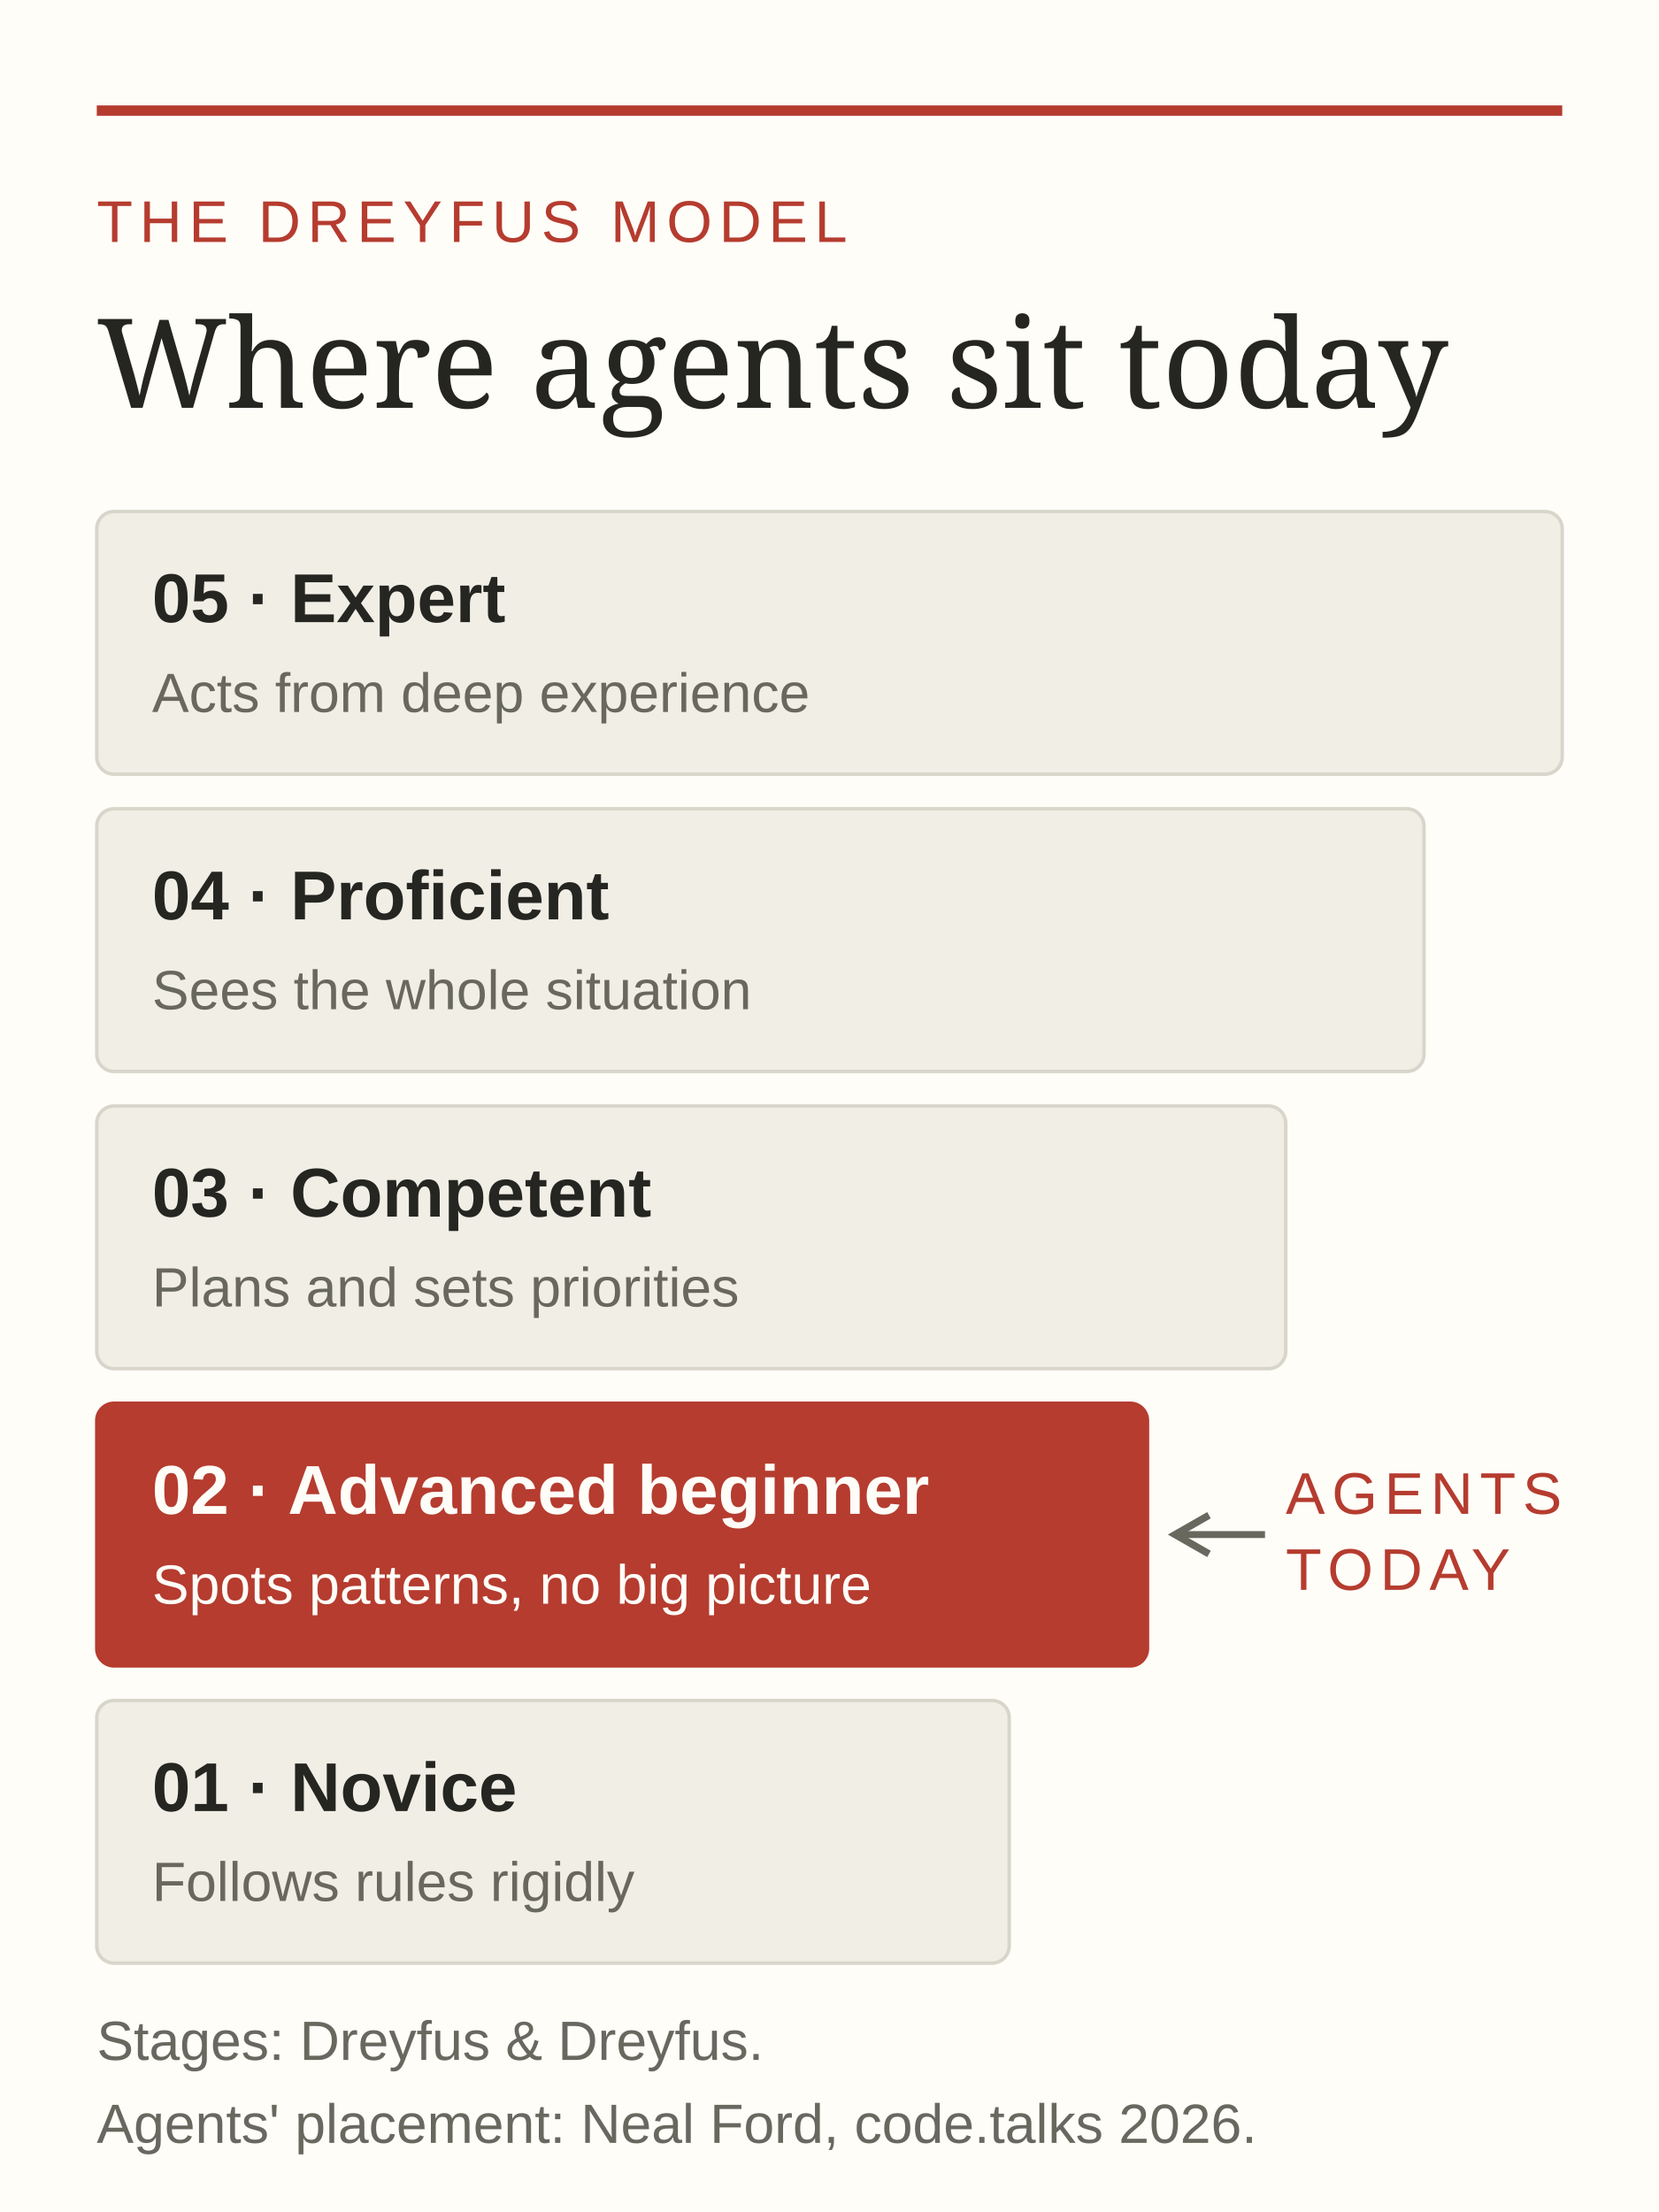
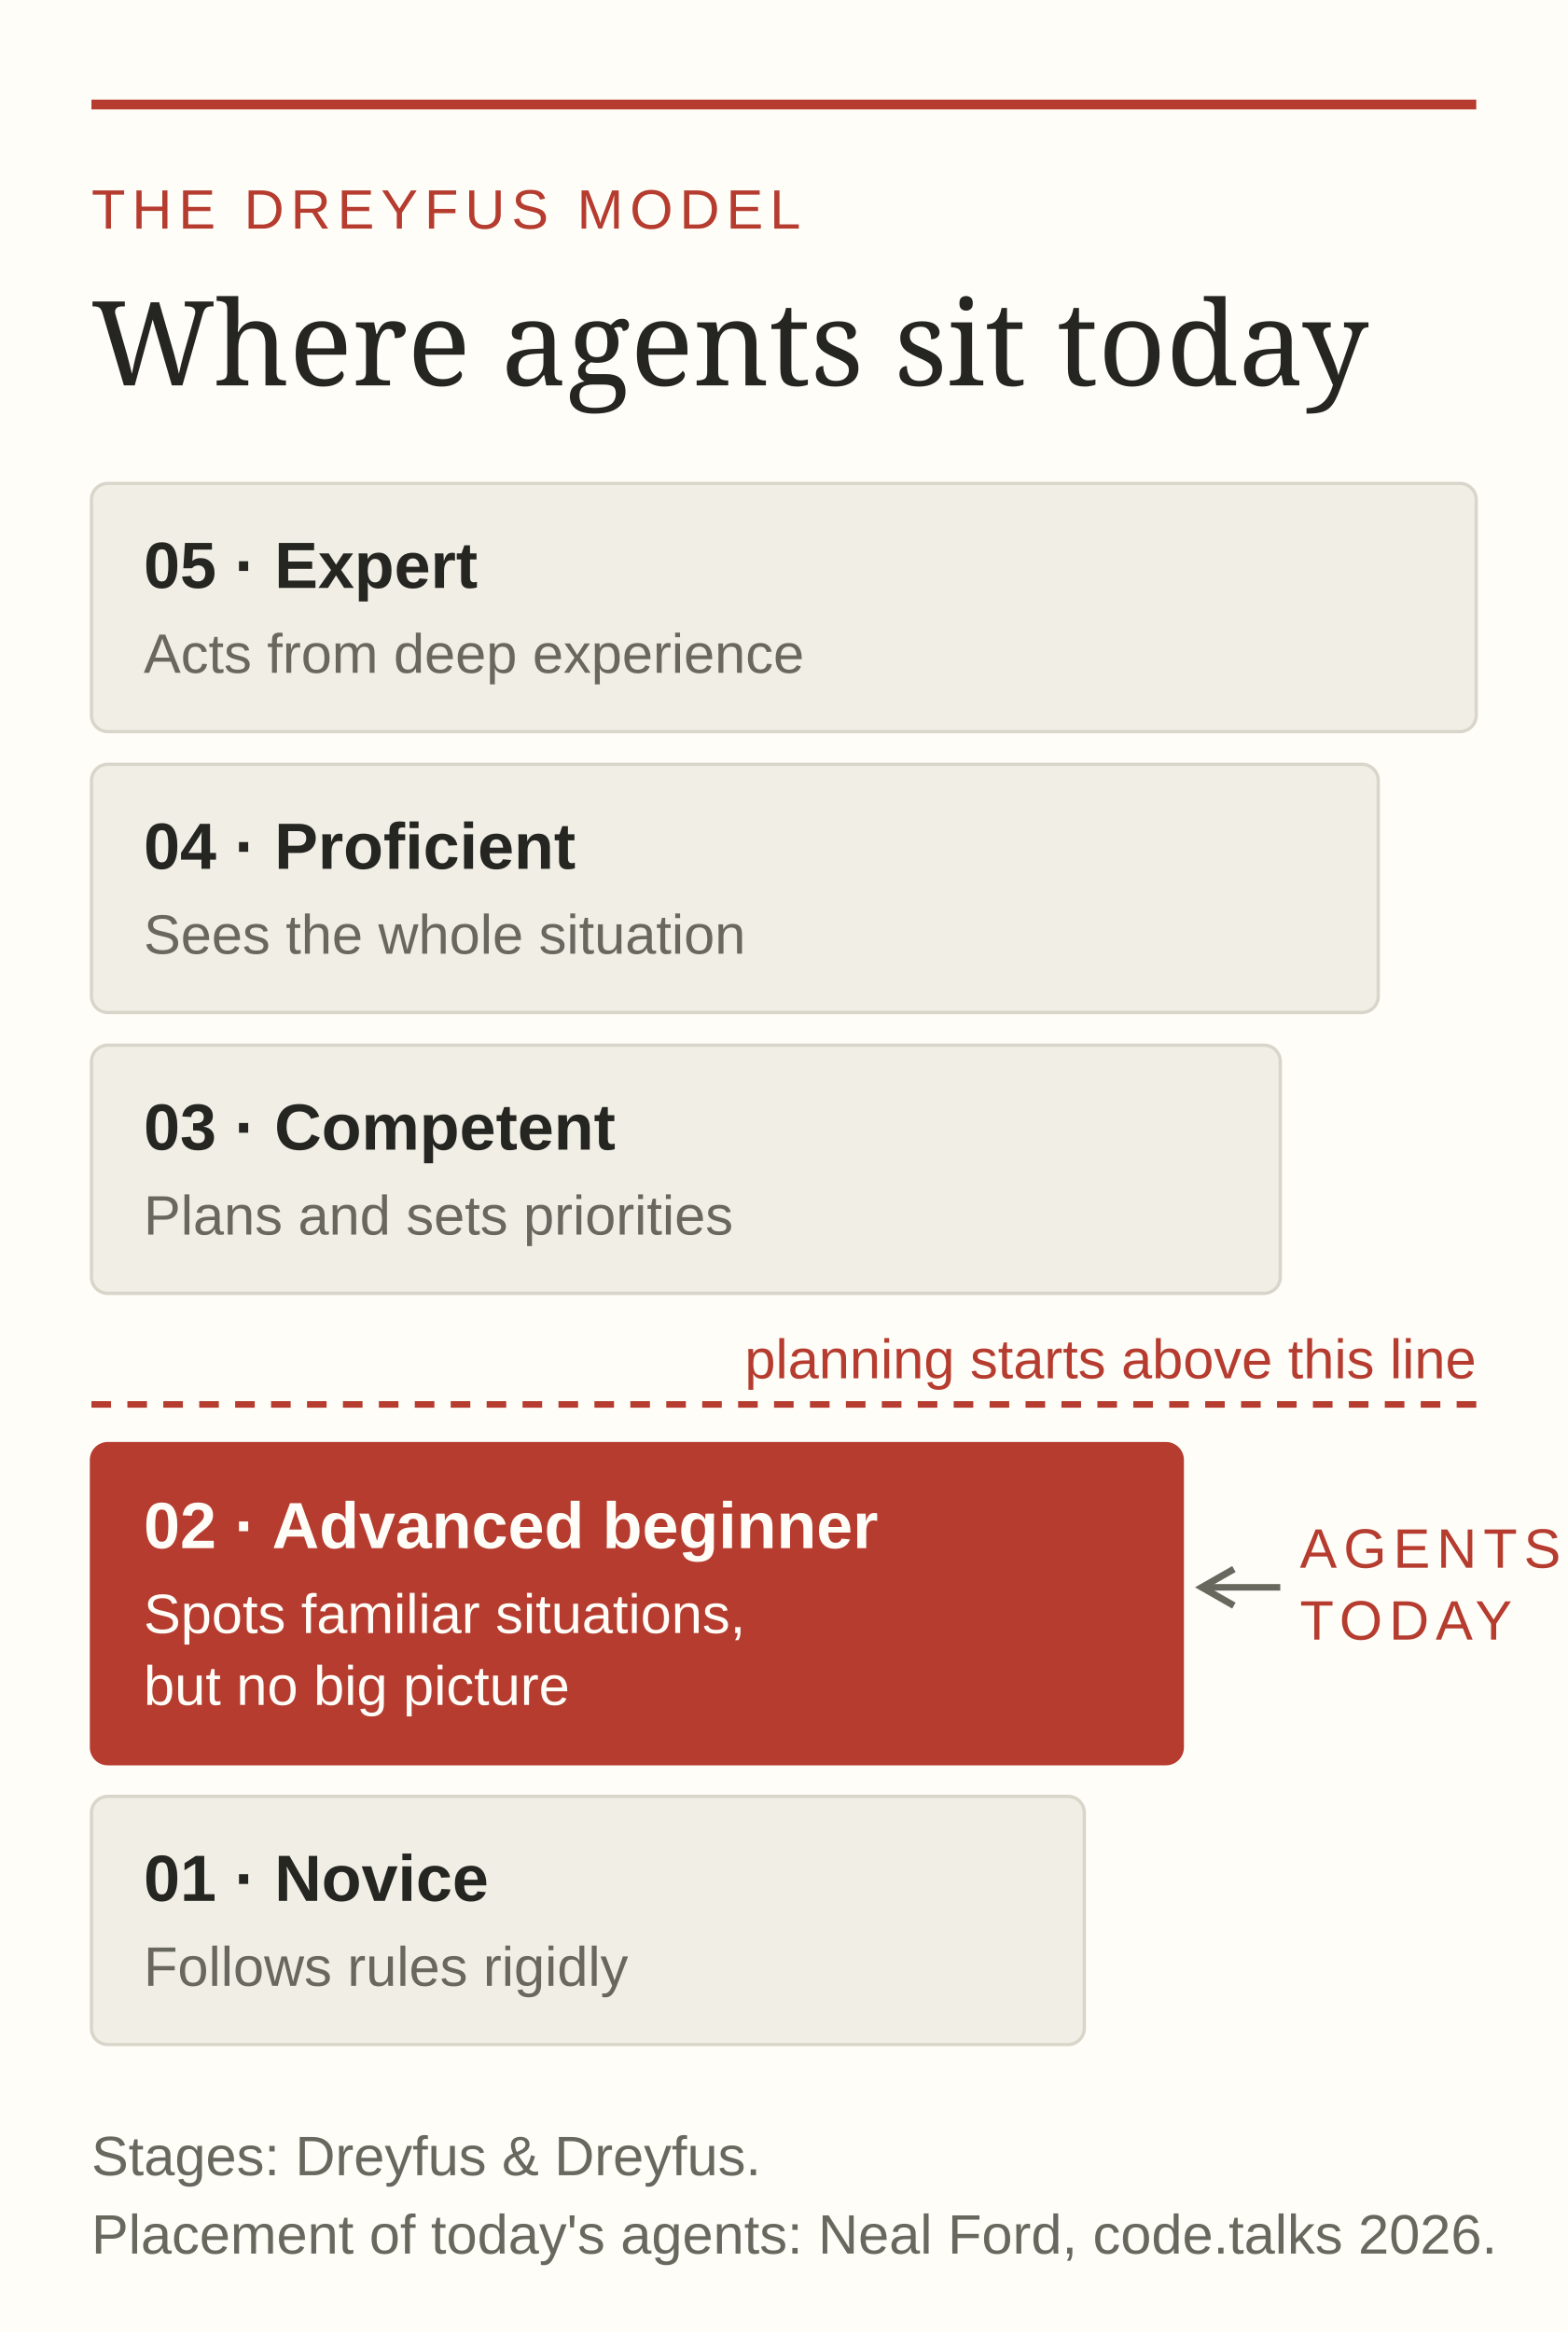
- <svg xmlns="http://www.w3.org/2000/svg" width="480" height="640" viewBox="0 0 480 640" role="img" aria-labelledby="title desc">
-   <rect width="480" height="640" fill="#fffdf8" />
+ <svg xmlns="http://www.w3.org/2000/svg" width="480" height="714" viewBox="0 0 480 714" role="img" aria-labelledby="title desc">
+   <rect width="480" height="714" fill="#fffdf8" />
  <defs>
    <marker id="arrow" viewBox="0 0 10 10" refX="8" refY="5" markerWidth="7" markerHeight="7" orient="auto-start-reverse">
      <path d="M1 1 8 5 1 9" fill="none" stroke="#68685f" stroke-width="1.5" />
    </marker>
  </defs>
-   <style>text{font-family:Arial,Helvetica,sans-serif;fill:#252521}.label{font-size:23px;font-weight:700}.name{font-size:20px;font-weight:700}.body{font-size:21px}.small{font-size:18px;fill:#68685f}.desc{font-size:16px;fill:#68685f}.kicker{font-size:17px;letter-spacing:2px;fill:#b53c2f}.title{font-family:Georgia,serif;font-size:36px}.big{font-family:Georgia,serif;font-size:30px}.inv{fill:#fffdf8}.arrow{fill:none;stroke:#68685f;stroke-width:2;marker-end:url(#arrow)}</style>
+   <style>text{font-family:Arial,Helvetica,sans-serif;fill:#252521}.label{font-size:23px;font-weight:700}.name{font-size:20px;font-weight:700}.small{font-size:18px;fill:#68685f}.desc{font-size:17px;fill:#68685f}.kicker{font-size:17px;letter-spacing:2px;fill:#b53c2f}.title{font-family:Georgia,serif;font-size:36px}.big{font-family:Georgia,serif;font-size:30px}.redtext{fill:#b53c2f}.inv{fill:#fffdf8}.arrow{fill:none;stroke:#68685f;stroke-width:2;marker-end:url(#arrow)}</style>
  <path d="M28 32H452" stroke="#b53c2f" stroke-width="3" />
  <text x="28" y="70" class="kicker" text-anchor="start">THE DREYFUS MODEL</text>
  <text x="28" y="118" class="title" text-anchor="start">Where agents sit today</text>
  <rect x="28" y="148" width="424" height="76" rx="5" fill="#f0eee5" stroke="#d8d5ca" />
  <text x="44" y="180" class="name" text-anchor="start">05 · Expert</text>
  <text x="44" y="206" class="desc" text-anchor="start">Acts from deep experience</text>
-   <rect x="28" y="234" width="384" height="76" rx="5" fill="#f0eee5" stroke="#d8d5ca" />
+   <rect x="28" y="234" width="394" height="76" rx="5" fill="#f0eee5" stroke="#d8d5ca" />
  <text x="44" y="266" class="name" text-anchor="start">04 · Proficient</text>
  <text x="44" y="292" class="desc" text-anchor="start">Sees the whole situation</text>
-   <rect x="28" y="320" width="344" height="76" rx="5" fill="#f0eee5" stroke="#d8d5ca" />
+   <rect x="28" y="320" width="364" height="76" rx="5" fill="#f0eee5" stroke="#d8d5ca" />
  <text x="44" y="352" class="name" text-anchor="start">03 · Competent</text>
  <text x="44" y="378" class="desc" text-anchor="start">Plans and sets priorities</text>
-   <rect x="28" y="406" width="304" height="76" rx="5" fill="#b53c2f" stroke="#b53c2f" />
-   <text x="44" y="438" class="name inv" text-anchor="start">02 · Advanced beginner</text>
-   <text x="44" y="464" class="desc inv" text-anchor="start">Spots patterns, no big picture</text>
-   <path d="M366 444H340" class="arrow" />
-   <text x="372" y="438" class="kicker" text-anchor="start">AGENTS</text>
-   <text x="372" y="460" class="kicker" text-anchor="start">TODAY</text>
-   <rect x="28" y="492" width="264" height="76" rx="5" fill="#f0eee5" stroke="#d8d5ca" />
-   <text x="44" y="524" class="name" text-anchor="start">01 · Novice</text>
-   <text x="44" y="550" class="desc" text-anchor="start">Follows rules rigidly</text>
-   <text x="28" y="596" class="desc" text-anchor="start">Stages: Dreyfus &amp; Dreyfus.</text>
-   <text x="28" y="620" class="desc" text-anchor="start">Agents' placement: Neal Ford, code.talks 2026.</text>
+   <text x="452" y="422" class="desc redtext" text-anchor="end">planning starts above this line</text>
+   <path d="M28 430L452 430" stroke="#b53c2f" stroke-width="2" stroke-dasharray="6 5" />
+   <rect x="28" y="442" width="334" height="98" rx="5" fill="#b53c2f" stroke="#b53c2f" />
+   <text x="44" y="474" class="name inv" text-anchor="start">02 · Advanced beginner</text>
+   <text x="44" y="500" class="desc inv" text-anchor="start">Spots familiar situations,</text>
+   <text x="44" y="522" class="desc inv" text-anchor="start">but no big picture</text>
+   <path d="M392 486H368" class="arrow" />
+   <text x="398" y="480" class="kicker" text-anchor="start">AGENTS</text>
+   <text x="398" y="502" class="kicker" text-anchor="start">TODAY</text>
+   <rect x="28" y="550" width="304" height="76" rx="5" fill="#f0eee5" stroke="#d8d5ca" />
+   <text x="44" y="582" class="name" text-anchor="start">01 · Novice</text>
+   <text x="44" y="608" class="desc" text-anchor="start">Follows rules rigidly</text>
+   <text x="28" y="666" class="desc" text-anchor="start">Stages: Dreyfus &amp; Dreyfus.</text>
+   <text x="28" y="690" class="desc" text-anchor="start">Placement of today's agents: Neal Ford, code.talks 2026.</text>
</svg>
